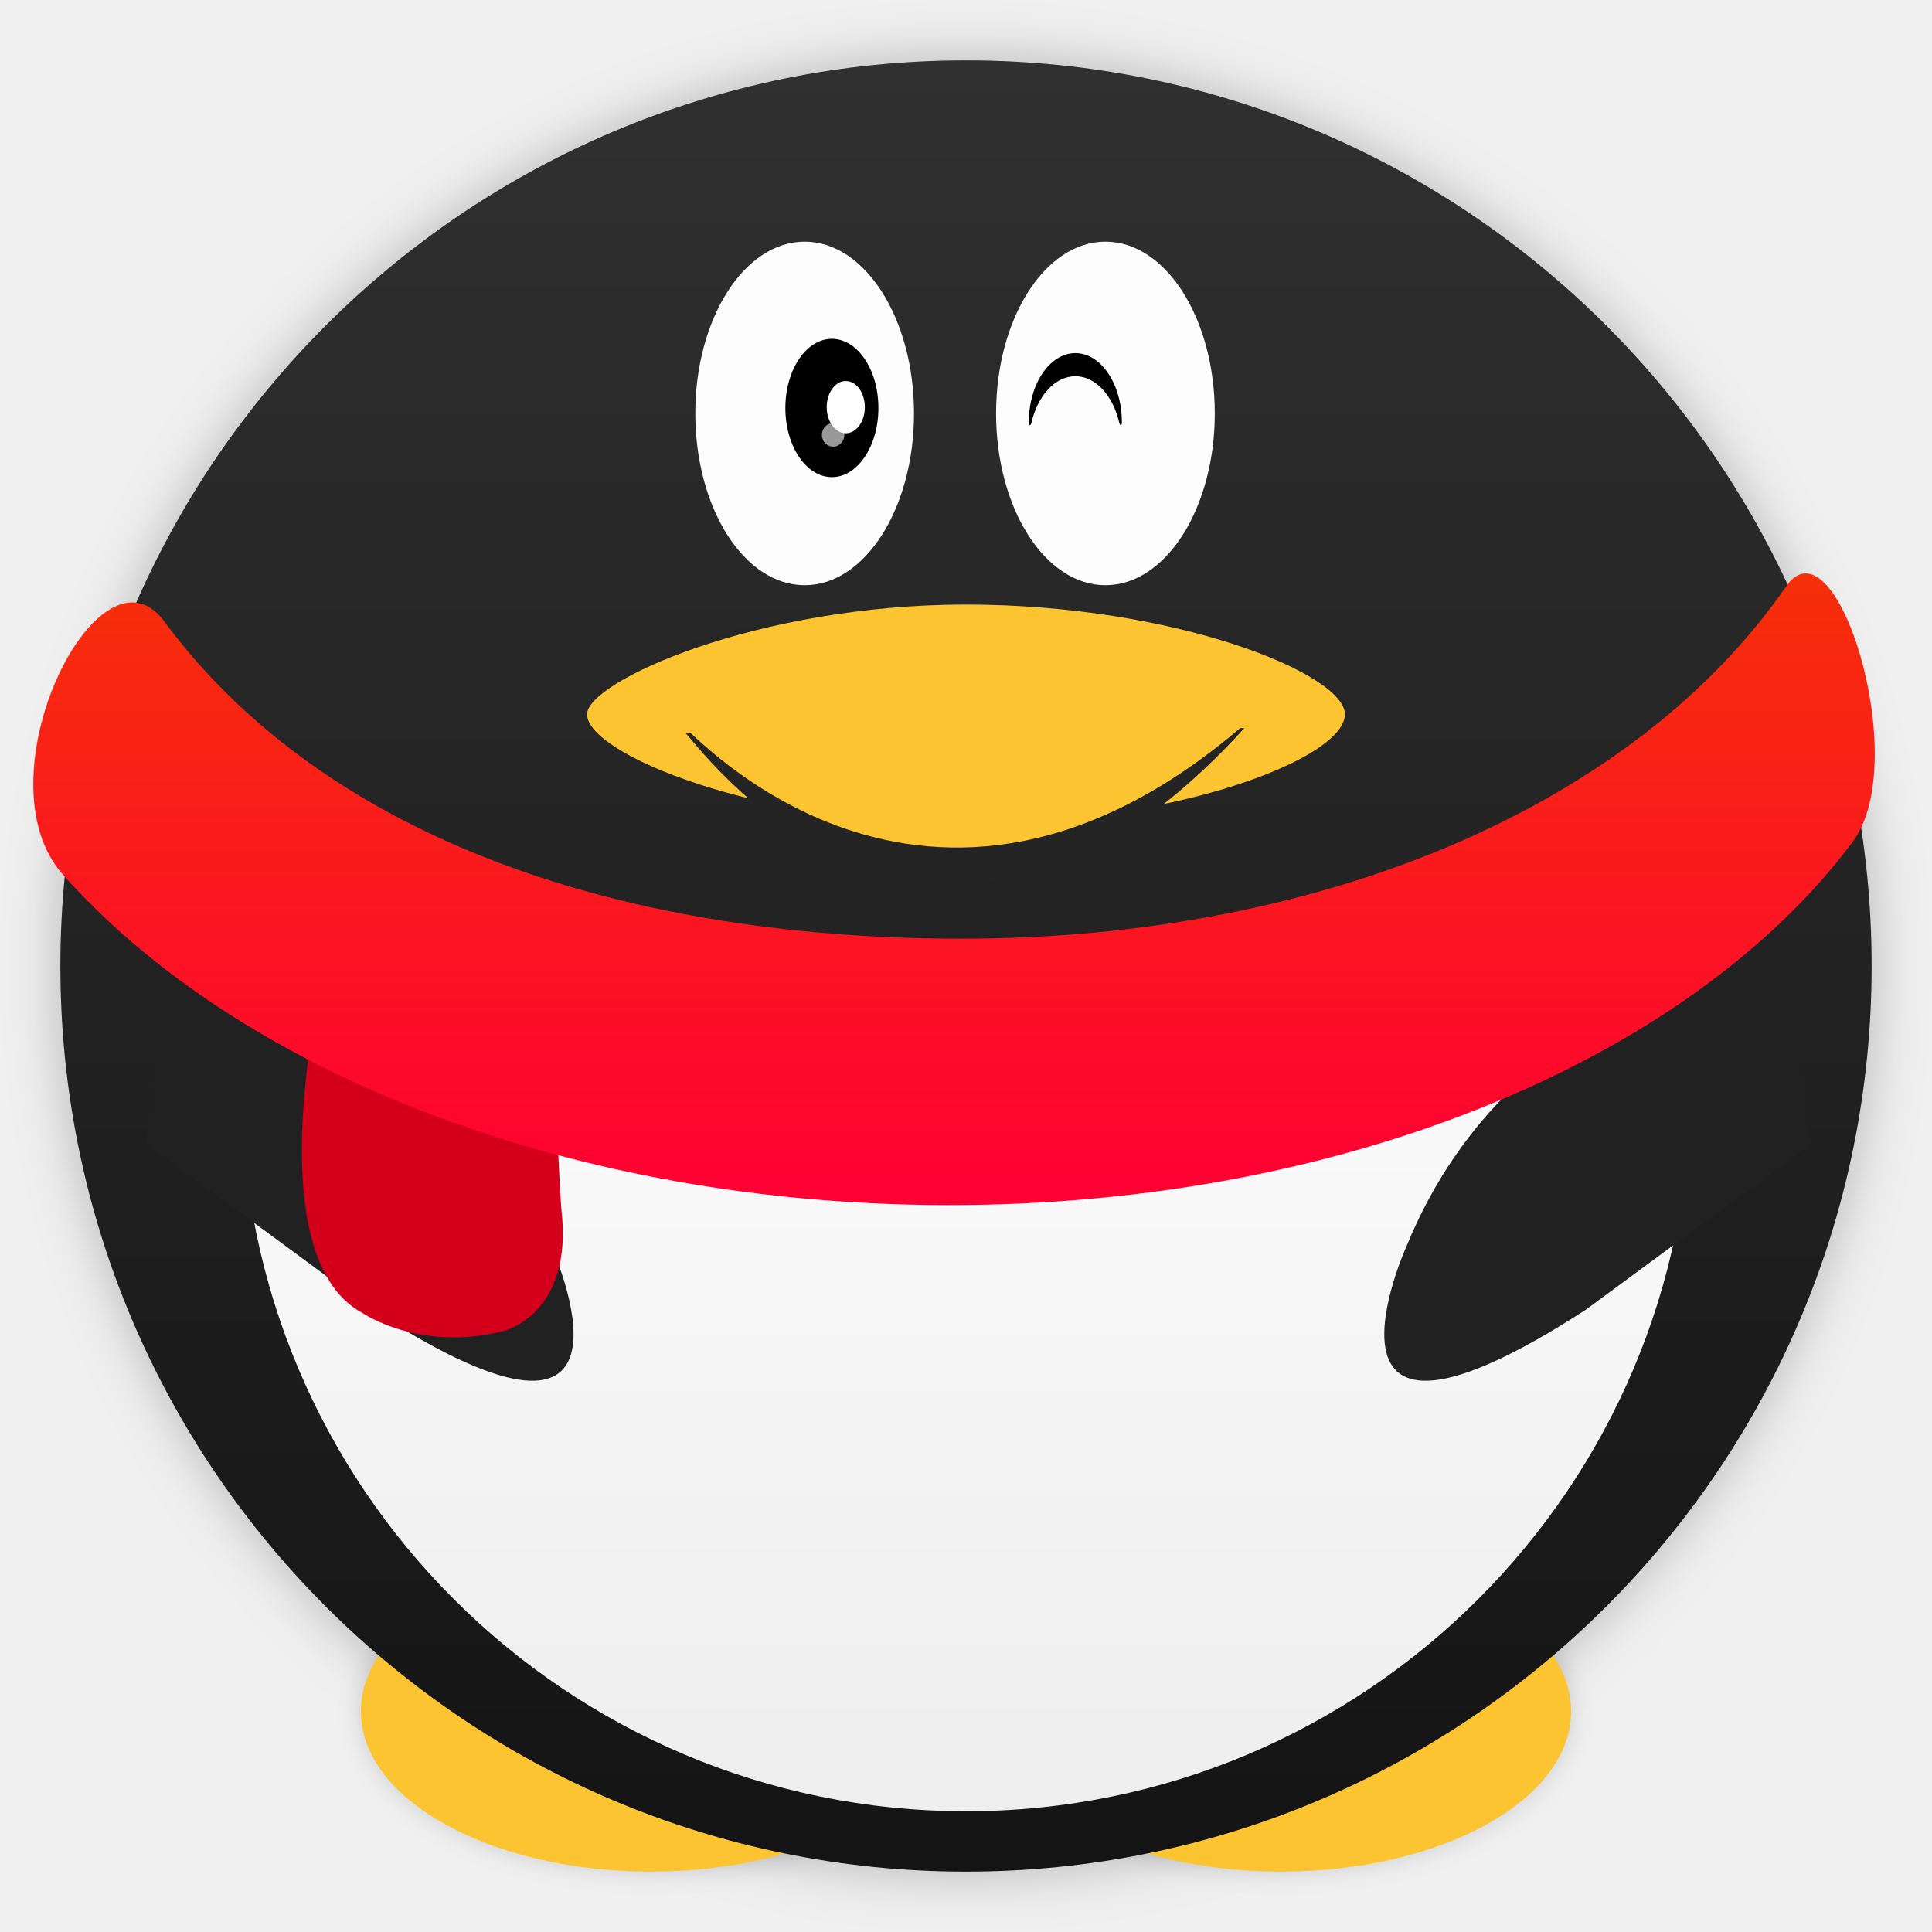
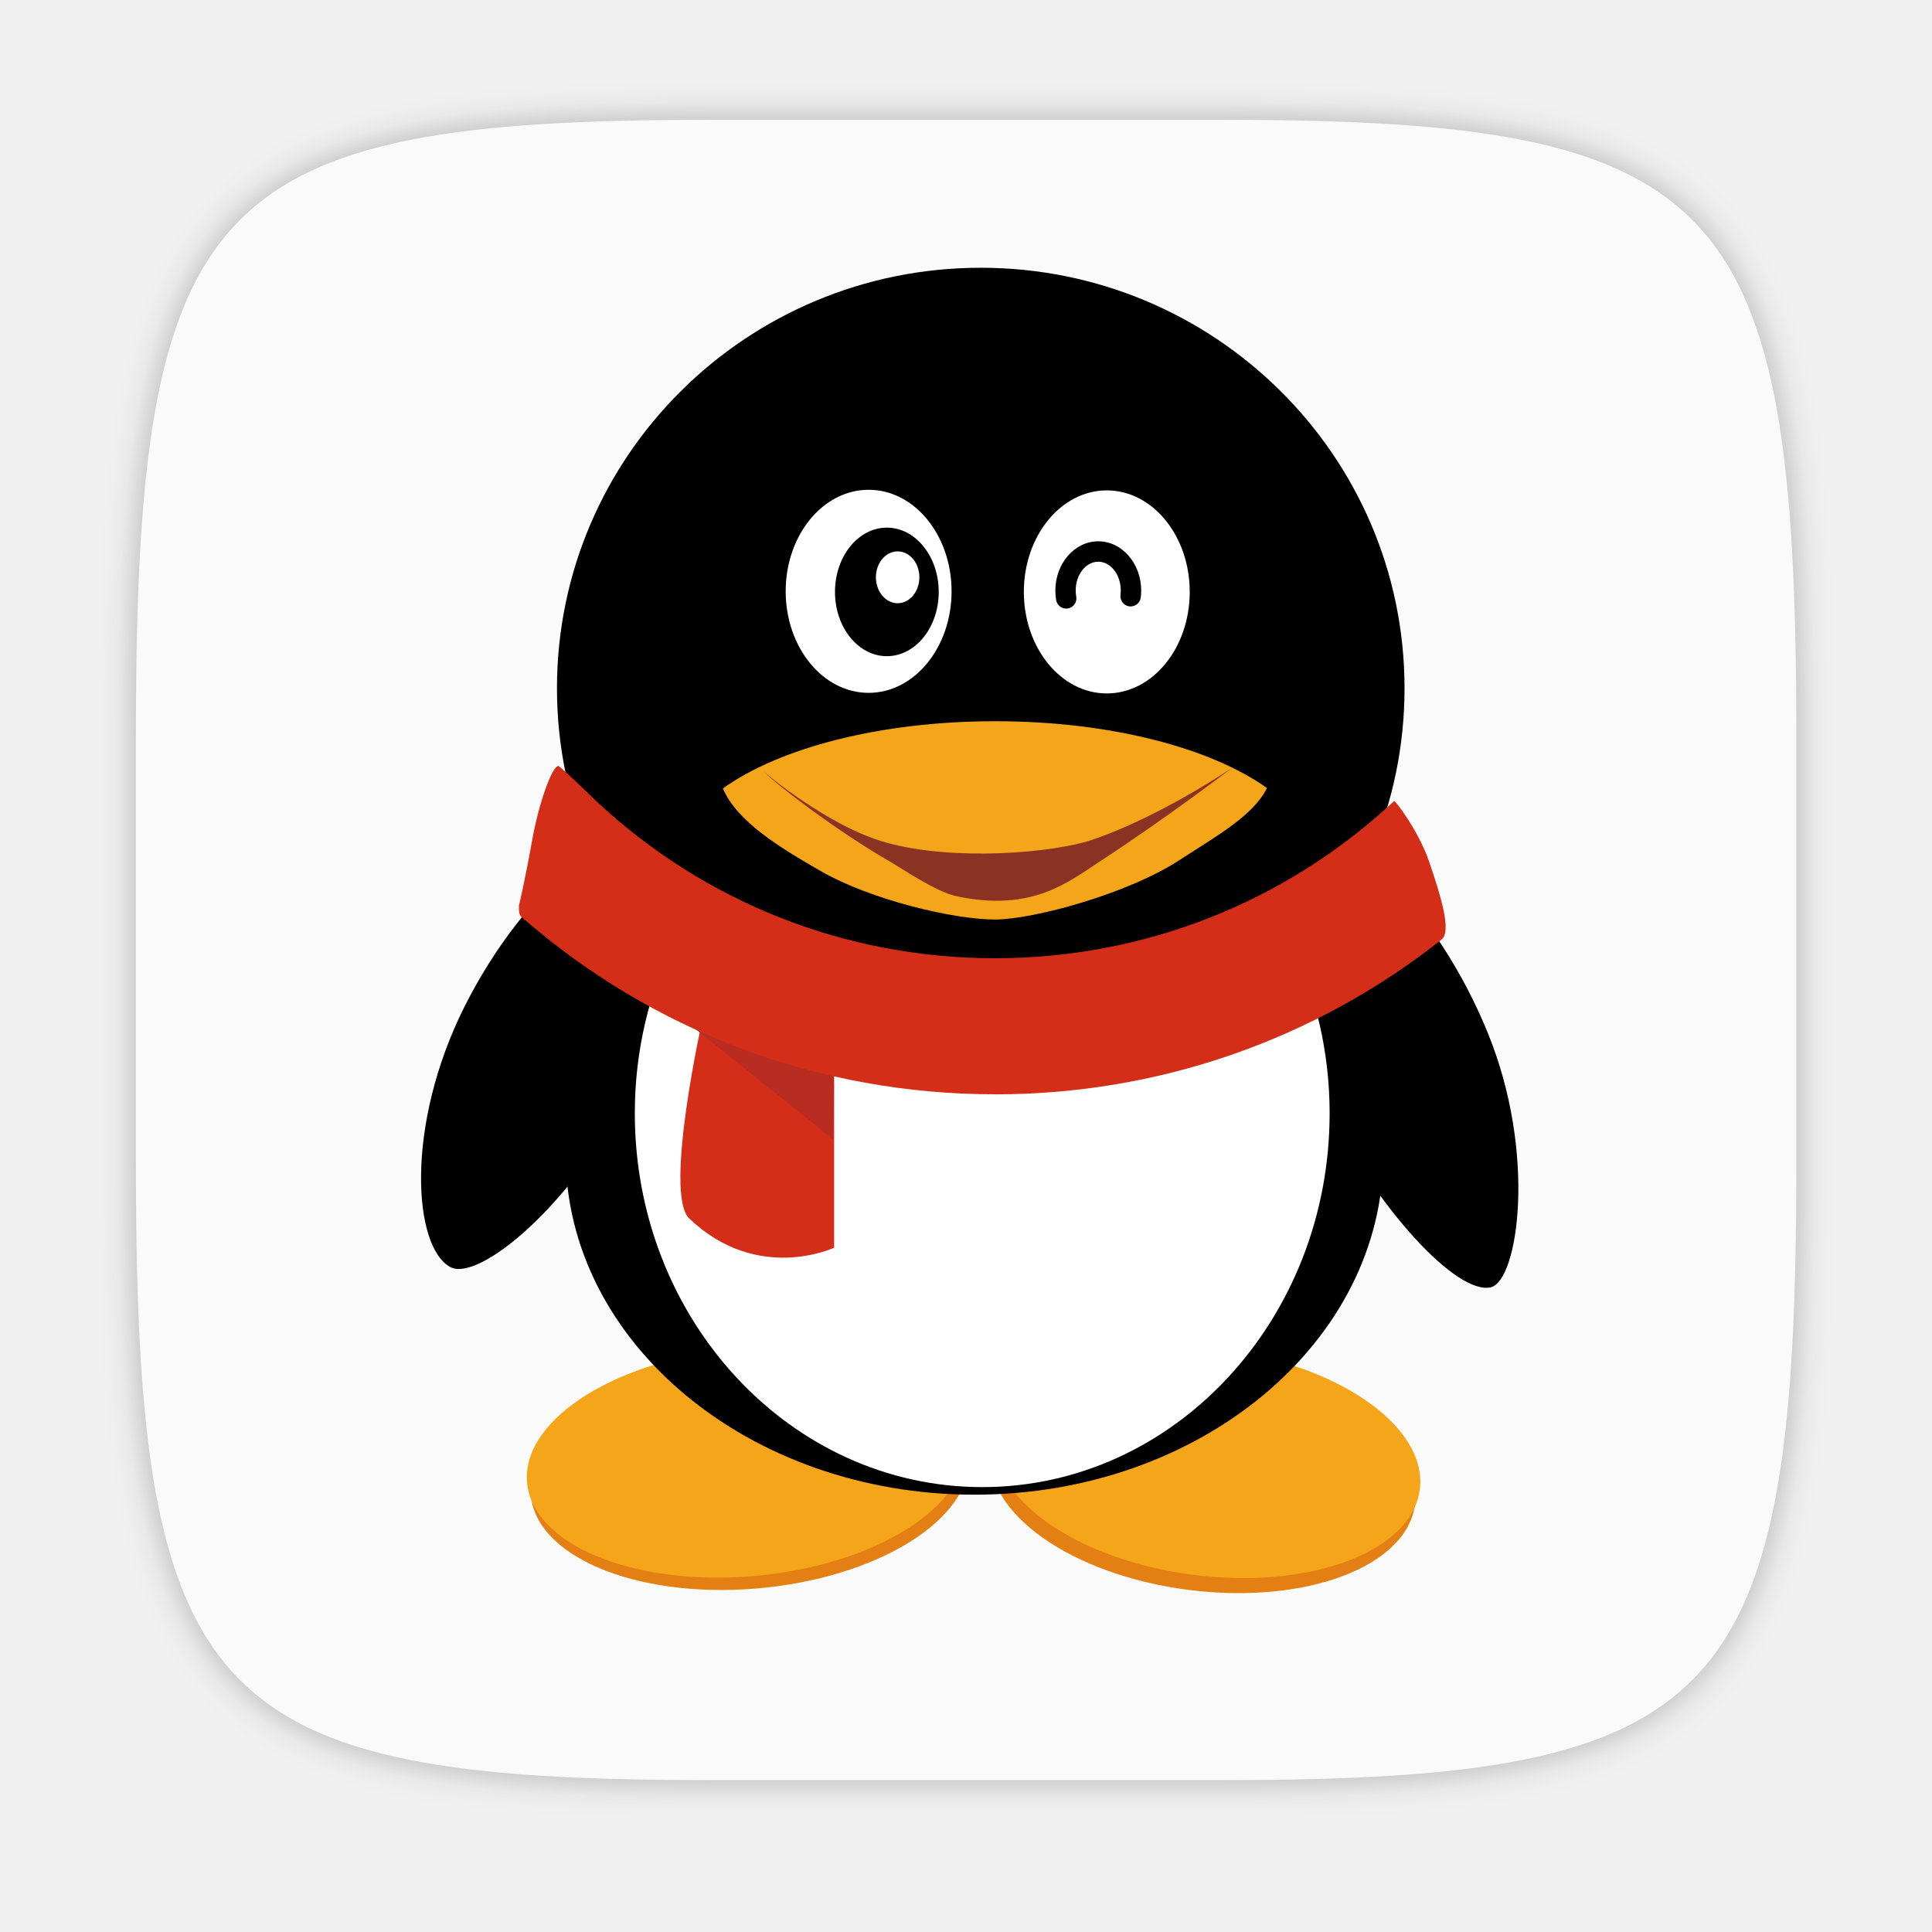
- <svg xmlns="http://www.w3.org/2000/svg" width="64" height="64" enable-background="new 0 0 48 48" version="1.1" viewBox="0 0 64 64">
+ <svg xmlns="http://www.w3.org/2000/svg" width="64" height="64" version="1.1" viewBox="0 0 16.933 16.933">
  <defs>
-     <filter id="b" x="-.036" y="-.036" width="1.072" height="1.072" color-interpolation-filters="sRGB">
-       <feGaussianBlur stdDeviation="0.9" />
+     <filter id="filter2761" x="-.024" y="-.024" width="1.048" height="1.048" color-interpolation-filters="sRGB">
+       <feGaussianBlur stdDeviation="0.146" />
    </filter>
-     <filter id="a" x="-.023" y="-.086" width="1.046" height="1.172" color-interpolation-filters="sRGB">
-       <feGaussianBlur stdDeviation="0.38" />
-     </filter>
-     <linearGradient id="e" x1="32" x2="32" y1="2" y2="62" gradientUnits="userSpaceOnUse">
-       <stop stop-color="#303030" offset="0" />
-       <stop stop-color="#141414" offset="1" />
-     </linearGradient>
-     <linearGradient id="d" x1="23.876" x2="23.876" y1="16.35" y2="31.354" gradientUnits="userSpaceOnUse">
-       <stop stop-color="#f62f09" offset="0" />
-       <stop stop-color="#ff0034" offset="1" />
-     </linearGradient>
-     <linearGradient id="c" x1="32" x2="32" y1="25.529" y2="60" gradientUnits="userSpaceOnUse">
-       <stop stop-color="#fff" offset="0" />
-       <stop stop-color="#fff" stop-opacity=".924" offset="1" />
-     </linearGradient>
  </defs>
-   <g transform="translate(-.83077)" filter="url(#a)" opacity=".15">
-     <g transform="matrix(1.3675 0 0 1.3675 .19282 1.9015)">
-       <ellipse cx="16.234" cy="40.066" rx="7.025" ry="3.881" />
+   <path d="m10.709 1.05c4.405 0 5.035 0.673 5.035 5.388v3.776c0 4.715-0.63 5.388-5.035 5.388h-4.483c-4.405 0-5.035-0.673-5.035-5.388v-3.776c0-4.715 0.63-5.388 5.035-5.388z" enable-background="new" fill="#141414" filter="url(#filter2761)" opacity=".3" />
+   <path d="m10.709 1.05c4.405 0 5.035 0.673 5.035 5.388v3.776c0 4.715-0.63 5.388-5.035 5.388h-4.483c-4.405 0-5.035-0.673-5.035-5.388v-3.776c0-4.715 0.63-5.388 5.035-5.388z" enable-background="new" fill="#fafafa" />
+   <g id="Group" transform="matrix(.3728 0 0 .3728 3.6901 2.3467)">
+     <path d="m23.368 29.074c-0.185 1.461-2.569 2.36-5.322 2.01-2.753-0.351-4.835-1.82-4.648-3.282 0.186-1.461 2.569-2.361 5.322-2.01 2.754 0.35 4.834 1.82 4.649 3.281" fill="#e48013" />
+     <path d="m2.59 28.932c0.217 1.465 2.693 2.402 5.534 2.096 2.84-0.308 4.966-1.745 4.749-3.21-0.216-1.464-2.695-2.402-5.534-2.094-2.84 0.307-4.967 1.744-4.748 3.209" fill="#e48013" />
+     <path d="m23.122 9.887c0 5.459-4.46 9.886-9.964 9.886-5.501 0-9.962-4.427-9.962-9.886 0-5.462 4.461-9.887 9.962-9.887 5.504 0 9.964 4.426 9.964 9.887" />
+     <path d="m2.502 28.641c0.217 1.465 2.693 2.402 5.534 2.096 2.84-0.308 4.966-1.745 4.749-3.21-0.216-1.464-2.695-2.402-5.534-2.094-2.84 0.307-4.967 1.744-4.748 3.209" fill="#f5a519" />
+     <path d="m23.481 28.72c-0.185 1.461-2.569 2.36-5.322 2.01-2.753-0.351-4.835-1.82-4.648-3.282 0.186-1.461 2.569-2.361 5.322-2.01 2.754 0.35 4.834 1.82 4.649 3.281" fill="#f5a519" />
+     <g>
+       <path d="m22.624 20.836c0 4.423-4.305 8.009-9.613 8.009s-9.611-3.586-9.611-8.009 4.303-8.009 9.611-8.009 9.613 3.586 9.613 8.009" />
+       <path d="m4.973 19.245c-1.411 2.817-3.625 4.6-4.282 4.25-0.87-0.464-1.08-3.31 0.332-6.126 1.414-2.815 3.692-4.619 4.783-4.073 1.089 0.548 0.579 3.132-0.833 5.948" />
+       <path d="m21.201 19.6c1.291 2.559 3.151 4.546 3.946 4.37 0.642-0.141 1.1-3.134-0.075-6-1.194-2.914-3.361-5.007-4.453-4.46-1.09 0.547-0.838 3.278 0.582 6.09" />
    </g>
-     <g transform="matrix(1.3675 0 0 1.3675 .19282 1.9015)">
-       <ellipse cx="31.499" cy="40.066" rx="7.025" ry="3.881" />
+     <g fill="#fff">
+       <path d="m5.96 15.805c-0.594 1.218-0.934 2.602-0.934 4.072 0 4.854 3.657 8.79 8.168 8.79s8.167-3.935 8.167-8.79c0-1.43-0.324-2.777-0.887-3.97-4.157 2.119-11.768 0.566-14.514-0.102" />
+       <path d="m12.473 7.607c0 1.318-0.873 2.387-1.95 2.387-1.077 0-1.95-1.069-1.95-2.387s0.873-2.387 1.95-2.387c1.078 0 1.95 1.069 1.95 2.387" />
+       <path d="m18.072 7.621c0 1.318-0.873 2.387-1.95 2.387-1.076 0-1.95-1.069-1.95-2.387s0.874-2.387 1.95-2.387c1.078 0 1.95 1.069 1.95 2.387" />
    </g>
-   </g>
-   <circle cx="32" cy="32" r="30" filter="url(#b)" opacity=".25" style="paint-order:normal" />
-   <g transform="translate(-.83077)">
-     <g transform="matrix(1.3675 0 0 1.3675 .19282 1.9015)">
-       <ellipse cx="16.234" cy="40.066" rx="7.025" ry="3.881" fill="#fcc431" />
-     </g>
-     <g transform="matrix(1.3675 0 0 1.3675 .19282 1.9015)">
-       <ellipse cx="31.499" cy="40.066" rx="7.025" ry="3.881" fill="#fcc431" />
-     </g>
-   </g>
-   <circle cx="32" cy="32" r="30" fill="url(#e)" style="paint-order:normal" />
-   <path d="m53.574 25.529a24 15 0 0 1-21.574 8.471 24 15 0 0 1-21.572-8.451 24 24 0 0 0-2.428 10.451 24 24 0 0 0 24 24 24 24 0 0 0 24-24 24 24 0 0 0-2.426-10.471z" fill="url(#c)" style="paint-order:normal" />
-   <g transform="translate(-3.0328 .11761)">
-     <ellipse cx="35.033" cy="23.702" rx="12.31" ry="3.762" fill="#242424" opacity=".41" stroke-width="1.367" />
-     <g transform="matrix(1.3675 0 0 1.3675 1.9771 -3.6294)">
-       <ellipse cx="20.264" cy="12.583" rx="2.649" ry="4.161" fill="#fdfdfd" />
-     </g>
-     <g transform="matrix(1.3675 0 0 1.3675 1.9771 -3.6294)">
-       <ellipse cx="27.55" cy="12.583" rx="2.649" ry="4.161" fill="#fdfdfd" />
-     </g>
-     <ellipse cx="30.59" cy="13.398" rx="1.541" ry="2.291" stroke-width="1.367" />
-     <path d="m38.655 12.346c0.673 0 1.242 0.639 1.452 1.529 0.027 0.116 0.089 0.12 0.089-0.004 0-1.265-0.691-2.291-1.541-2.291s-1.541 1.026-1.541 2.291c0 0.124 0.059 0.129 0.086 0.016 0.208-0.896 0.779-1.541 1.455-1.541z" stroke-width="1.367" />
-     <g transform="matrix(1.3675 0 0 1.3675 1.9771 -3.6294)">
-       <ellipse cx="21.26" cy="12.431" rx=".462" ry=".633" fill="#fefefe" />
-     </g>
-     <g transform="matrix(1.3675 0 0 1.3675 1.9771 -3.6294)" opacity=".6">
-       <ellipse transform="matrix(.9988 -.0483 .0483 .9988 -.6089 1.0283)" cx="20.954" cy="13.103" rx=".272" ry=".285" fill="#fefefe" />
-     </g>
-     <g transform="matrix(1.3675 0 0 1.3675 1.9771 -3.6294)">
-       <path d="m33.351 19.871c0 1.075-4.11 2.658-9.179 2.658s-9.179-1.701-9.179-2.658c0-0.791 4.11-2.658 9.179-2.658s9.179 1.677 9.179 2.658z" fill="#fcc431" />
-     </g>
-     <path d="m25.743 24.179c0.097-0.089 7.948 11.442 18.513-0.179z" fill="#242424" stroke-width="1.367" />
-     <g transform="matrix(1.3675 0 0 1.3675 1.9771 -3.6294)">
-       <path d="m17.379 20.221c0.071-0.051 5.812 6.57 13.538-0.103 0 0-1.488-1.365-6.769-1.365s-6.769 1.468-6.769 1.468z" fill="#fcc431" />
-     </g>
-   </g>
-   <path d="m5.564 31.576s9.113 0.921 12.699 9.707c0 0 3.82 8.428-5.939 2.103l-7.468-5.503z" fill="#212121" stroke-width="1.367" />
-   <path d="m59.292 31.576s-9.113 0.921-12.699 9.707c0 0-3.82 8.428 5.939 2.103l7.468-5.503z" fill="#212121" stroke-width="1.367" />
-   <g transform="matrix(1.3675 0 0 1.3675 -8.4077 -3.6126)">
-     <path d="m14.066 25.82s-1.827 7.198 0.867 8.63c0 0 1.36 0.936 3.369 0.447 0 0 1.749-0.36 1.445-2.962 0 0-0.261-3.419 0.035-4.944z" fill="#d4001b" />
-   </g>
-   <g transform="matrix(2.018 0 0 1.3946 -16.579 -3.8063)">
-     <path d="m37.536 16.658c-2.448 5.129-7.507 8.368-13.537 8.368-5.885 0-10.571-2.612-13.09-7.541-1.07-2.094-3.067 3.727-1.664 6.014 2.815 4.59 8.109 7.737 14.213 7.852 6.681 0.125 12.484-3.417 15.17-8.624 0.991-1.921-0.277-7.776-1.092-6.069z" fill="url(#d)" stroke-width="1.103" />
+     <path d="m13.499 10.661c-2.715 0-5.086 0.634-6.402 1.581 0.33 0.777 1.326 1.382 2.302 1.943 1.18 0.678 3.118 1.138 4.094 1.138 0.9 0 3.128-0.606 4.331-1.393 0.846-0.552 1.739-1.039 2.064-1.698-1.318-0.941-3.682-1.571-6.389-1.571" fill="#f5a519" />
+     <path d="m12.171 7.621c0 0.834-0.546 1.511-1.219 1.511-0.674 0-1.22-0.677-1.22-1.511s0.546-1.511 1.22-1.511c0.673 0 1.219 0.677 1.219 1.511" />
+     <path d="m11.716 7.277c0 0.337-0.229 0.61-0.511 0.61s-0.511-0.274-0.511-0.61c0-0.336 0.229-0.609 0.511-0.609s0.511 0.273 0.511 0.609" fill="#fff" />
+     <path d="m15.168 8.013c-0.114 0-0.215-0.082-0.236-0.198-0.013-0.073-0.019-0.149-0.019-0.226 0-0.638 0.453-1.158 1.009-1.158s1.009 0.519 1.009 1.158c0 0.056-0.003 0.11-0.01 0.164-0.017 0.131-0.138 0.224-0.269 0.208-0.131-0.017-0.224-0.137-0.208-0.268 0.005-0.034 0.007-0.069 0.007-0.104 0-0.374-0.238-0.678-0.53-0.678s-0.53 0.304-0.53 0.678c0 0.049 0.005 0.097 0.013 0.142 0.023 0.131-0.064 0.255-0.194 0.278-0.014 0.002-0.028 4e-3 -0.042 4e-3" />
+     <path d="m8.057 11.847s1.499 1.284 2.878 1.667c1.613 0.448 3.943 0.237 4.826-0.059 1.606-0.539 3.312-1.701 3.312-1.701s-1.508 1.154-3.063 2.17c-0.782 0.51-1.638 1.238-3.439 0.847-0.457-0.098-1.274-0.652-1.534-0.802-1.331-0.77-2.668-1.812-2.98-2.122" fill="#8a3322" />
+     <path d="m9.712 18.69v4.348s-1.797 0.85-3.406-0.686c-0.617-0.588 0.33-4.773 0.33-4.773z" fill="#d42e19" />
+     <path d="m6.393 17.85 3.294 2.638s0.055-1.649-0.016-2.118c-0.072-0.469-3.278-0.752-3.278-0.752" fill="#b82c22" />
+     <path d="m13.498 19.432c-4.146 0-8.055-1.474-11.142-4.174-0.075-0.066-0.052-0.275-0.052-0.275s0.118-0.459 0.315-1.559c0.138-0.769 0.45-1.712 0.615-1.712 0.106 0.087 0.233 0.203 0.358 0.321 0.226 0.212 0.446 0.43 0.518 0.498 2.555 2.391 5.866 3.702 9.387 3.702 3.504 0 6.826-1.31 9.381-3.696 0.021-0.019 0.575 0.699 0.824 1.43 0.266 0.782 0.536 1.634 0.29 1.828-2.98 2.357-6.648 3.638-10.495 3.638" fill="#d42e19" />
  </g>
</svg>
